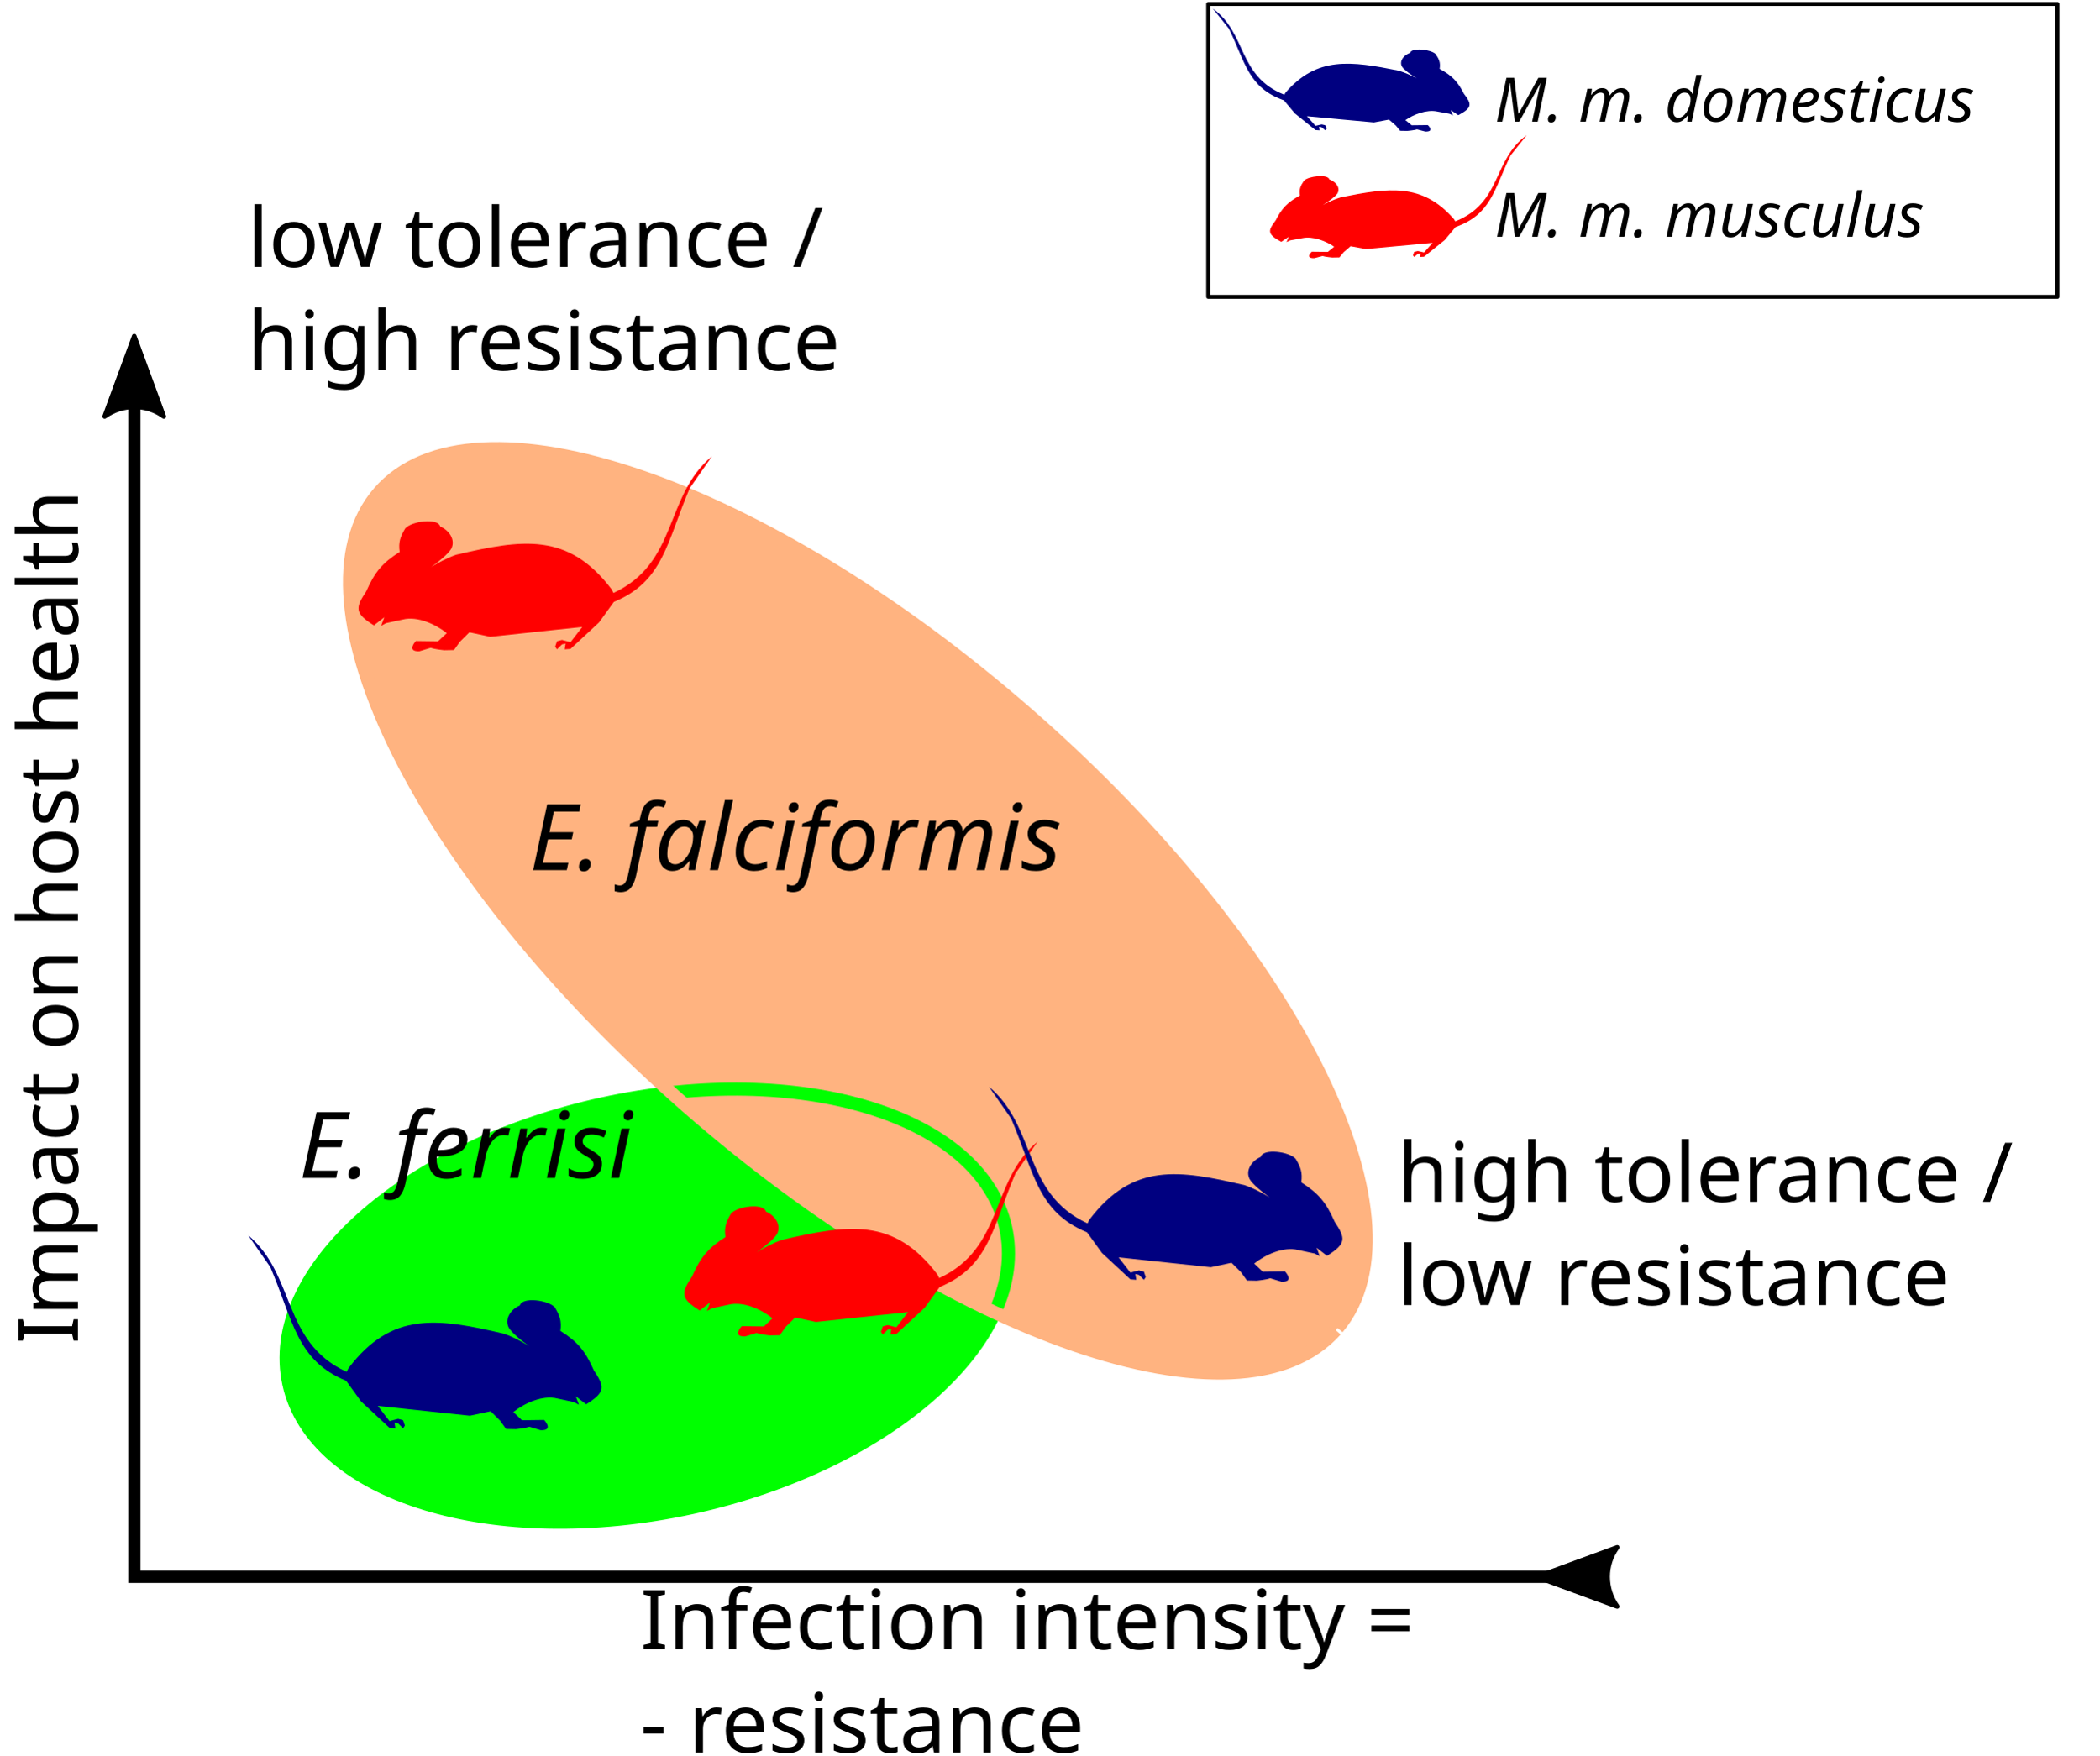
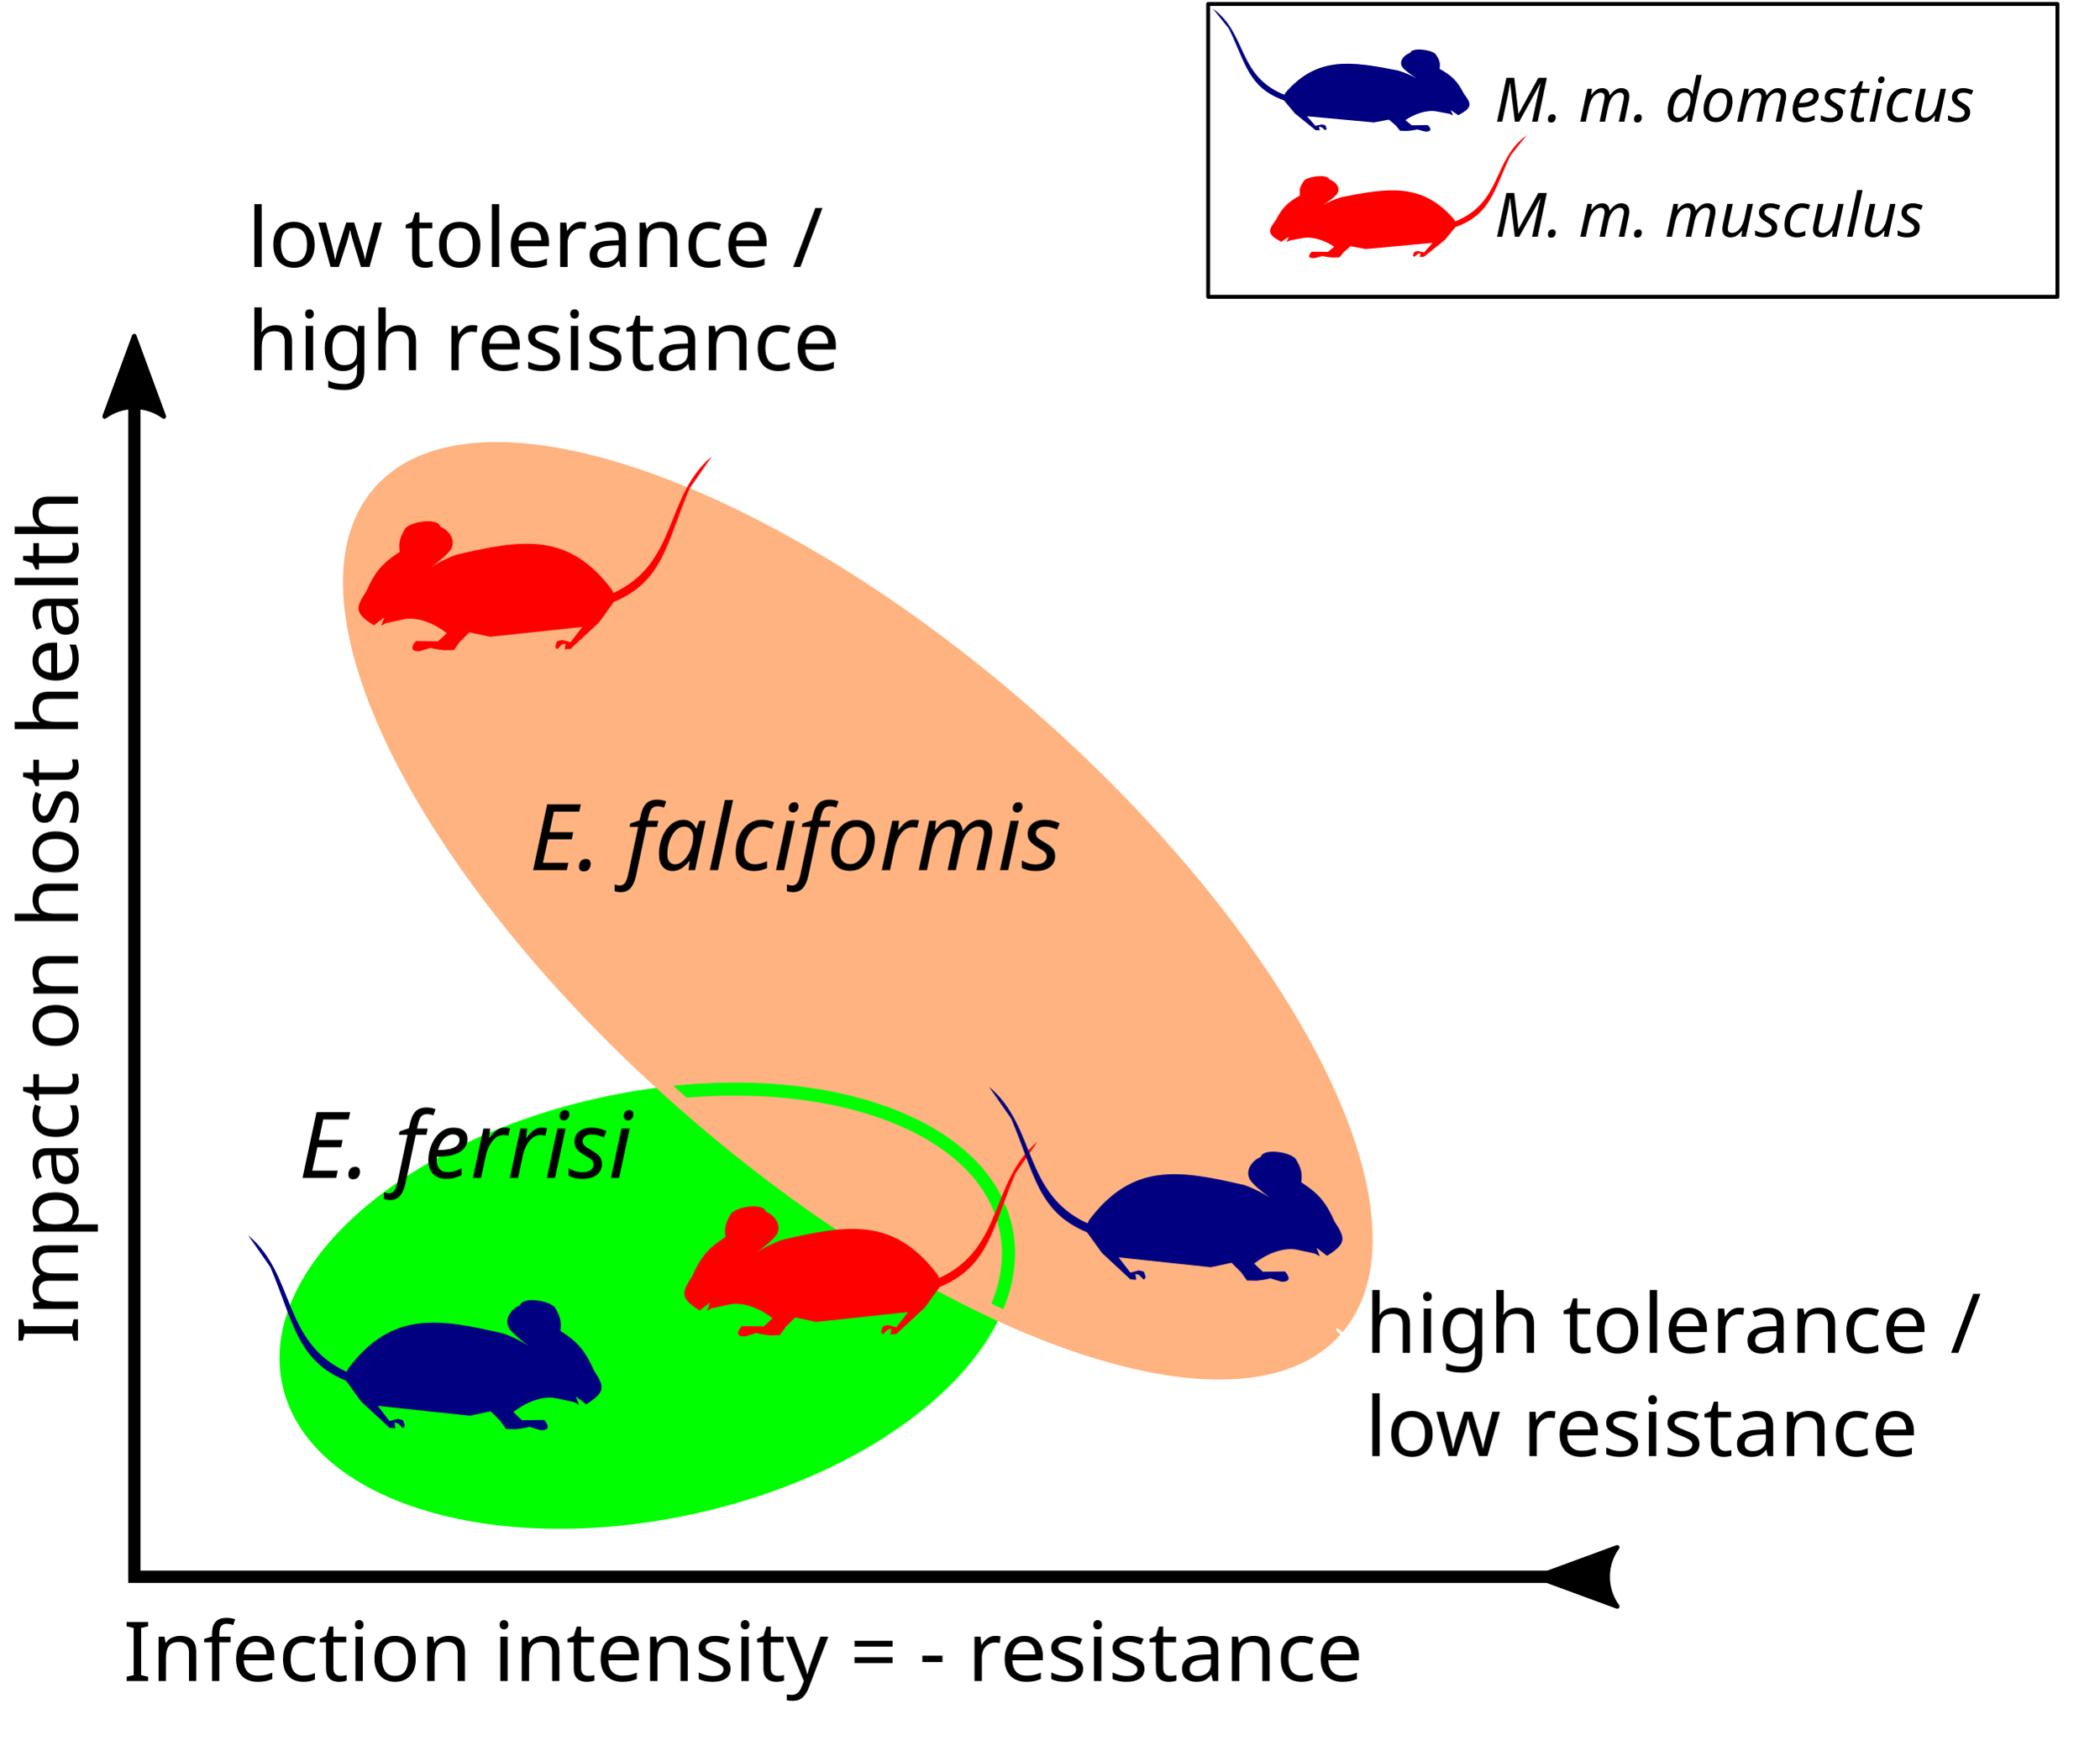
<svg xmlns="http://www.w3.org/2000/svg" version="1.1" viewBox="0 0 527.958 441.711" stroke-miterlimit="10" id="svg27" width="527.958" height="441.711" style="fill:none;stroke:none;stroke-linecap:square;stroke-miterlimit:10">
  <defs id="defs31">
    <marker orient="auto" refY="0" refX="0" id="marker1717" style="overflow:visible">
      <path id="path1715" style="fill-rule:evenodd;stroke:#000000;stroke-width:0.625;stroke-linejoin:round;stroke-opacity:1" d="M 8.719,4.034 -2.207,0.016 8.719,-4.002 c -1.745,2.372 -1.735,5.617 -6e-7,8.035 z" transform="scale(-0.6)" />
    </marker>
    <marker orient="auto" refY="0" refX="0" id="Arrow2Send" style="overflow:visible">
      <path id="path910" style="fill-rule:evenodd;stroke:#000000;stroke-width:0.625;stroke-linejoin:round;stroke-opacity:1" d="M 8.719,4.034 -2.207,0.016 8.719,-4.002 c -1.745,2.372 -1.735,5.617 -6e-7,8.035 z" transform="matrix(-0.3,0,0,-0.3,0.69,0)" />
    </marker>
    <marker orient="auto" refY="0" refX="0" id="Arrow1Send" style="overflow:visible">
      <path id="path892" d="M 0,0 5,-5 -12.5,0 5,5 Z" style="fill-rule:evenodd;stroke:#000000;stroke-width:1pt;stroke-opacity:1" transform="matrix(-0.2,0,0,-0.2,-1.2,0)" />
    </marker>
    <marker orient="auto" refY="0" refX="0" id="Arrow2Mend" style="overflow:visible">
      <path id="path904" style="fill-rule:evenodd;stroke:#000000;stroke-width:0.625;stroke-linejoin:round;stroke-opacity:1" d="M 8.719,4.034 -2.207,0.016 8.719,-4.002 c -1.745,2.372 -1.735,5.617 -6e-7,8.035 z" transform="scale(-0.6)" />
    </marker>
    <marker orient="auto" refY="0" refX="0" id="Arrow1Mend" style="overflow:visible">
      <path id="path886" d="M 0,0 5,-5 -12.5,0 5,5 Z" style="fill-rule:evenodd;stroke:#000000;stroke-width:1pt;stroke-opacity:1" transform="matrix(-0.4,0,0,-0.4,-4,0)" />
    </marker>
    <marker orient="auto" refY="0" refX="0" id="Arrow1Lstart" style="overflow:visible">
      <path id="path877" d="M 0,0 5,-5 -12.5,0 5,5 Z" style="fill-rule:evenodd;stroke:#000000;stroke-width:1pt;stroke-opacity:1" transform="matrix(0.8,0,0,0.8,10,0)" />
    </marker>
    <marker orient="auto" refY="0" refX="0" id="Arrow1Lend" style="overflow:visible">
      <path id="path880" d="M 0,0 5,-5 -12.5,0 5,5 Z" style="fill-rule:evenodd;stroke:#000000;stroke-width:1pt;stroke-opacity:1" transform="matrix(-0.8,0,0,-0.8,-10,0)" />
    </marker>
    <marker style="overflow:visible" id="marker1717p" refX="0" refY="0" orient="auto">
      <path transform="scale(-0.6)" d="M 8.719,4.034 -2.207,0.016 8.719,-4.002 c -1.745,2.372 -1.735,5.617 -6e-7,8.035 z" style="fill:#000000;fill-opacity:1;fill-rule:evenodd;stroke:#000000;stroke-width:0.625;stroke-linejoin:round;stroke-opacity:1" id="path2700" />
    </marker>
    <marker style="overflow:visible" id="marker1717g" refX="0" refY="0" orient="auto">
      <path transform="scale(-0.6)" d="M 8.719,4.034 -2.207,0.016 8.719,-4.002 c -1.745,2.372 -1.735,5.617 -6e-7,8.035 z" style="fill:#000000;fill-opacity:1;fill-rule:evenodd;stroke:#000000;stroke-width:0.625;stroke-linejoin:round;stroke-opacity:1" id="path2703" />
    </marker>
    <clipPath id="p.1-3">
      <path d="m 0,267 v 0 C 0,119.54 117.525,0 262.5,0 V 0 C 332.119,0 398.887,28.13 448.116,78.202 497.344,128.275 525,196.187 525,267 v 0 c 0,147.46 -117.525,267 -262.5,267 v 0 c -144.975,0 -262.5,-119.54 -262.5,-267 z" id="path9-6" style="clip-rule:evenodd" />
    </clipPath>
    <clipPath id="p.1-35">
      <path d="m 0,267 v 0 C 0,119.54 117.525,0 262.5,0 V 0 C 332.119,0 398.887,28.13 448.116,78.202 497.344,128.275 525,196.187 525,267 v 0 c 0,147.46 -117.525,267 -262.5,267 v 0 c -144.975,0 -262.5,-119.54 -262.5,-267 z" id="path9-62" style="clip-rule:evenodd" />
    </clipPath>
    <clipPath id="p.1-0">
      <path d="m 0,267 v 0 C 0,119.54 117.525,0 262.5,0 V 0 C 332.119,0 398.887,28.13 448.116,78.202 497.344,128.275 525,196.187 525,267 v 0 c 0,147.46 -117.525,267 -262.5,267 v 0 c -144.975,0 -262.5,-119.54 -262.5,-267 z" id="path9-9" style="clip-rule:evenodd" />
    </clipPath>
    <clipPath id="clipPath3905">
      <path d="m 0,267 v 0 C 0,119.54 117.525,0 262.5,0 V 0 C 332.119,0 398.887,28.13 448.116,78.202 497.344,128.275 525,196.187 525,267 v 0 c 0,147.46 -117.525,267 -262.5,267 v 0 c -144.975,0 -262.5,-119.54 -262.5,-267 z" id="path3903" style="clip-rule:evenodd" />
    </clipPath>
    <clipPath id="clipPath3905-6">
      <path d="m 0,267 v 0 C 0,119.54 117.525,0 262.5,0 V 0 C 332.119,0 398.887,28.13 448.116,78.202 497.344,128.275 525,196.187 525,267 v 0 c 0,147.46 -117.525,267 -262.5,267 v 0 c -144.975,0 -262.5,-119.54 -262.5,-267 z" id="path3903-0" style="clip-rule:evenodd" />
    </clipPath>
    <clipPath id="clipPath3905-1">
      <path d="m 0,267 v 0 C 0,119.54 117.525,0 262.5,0 V 0 C 332.119,0 398.887,28.13 448.116,78.202 497.344,128.275 525,196.187 525,267 v 0 c 0,147.46 -117.525,267 -262.5,267 v 0 c -144.975,0 -262.5,-119.54 -262.5,-267 z" id="path3903-2" style="clip-rule:evenodd" />
    </clipPath>
    <clipPath id="p.1">
      <path d="m 0,267 v 0 C 0,119.54 117.525,0 262.5,0 V 0 C 332.119,0 398.887,28.13 448.116,78.202 497.344,128.275 525,196.187 525,267 v 0 c 0,147.46 -117.525,267 -262.5,267 v 0 c -144.975,0 -262.5,-119.54 -262.5,-267 z" id="path9" style="clip-rule:evenodd" />
    </clipPath>
  </defs>
  <clipPath id="p.0">
    <path d="M 0,0 H 960 V 720 H 0 Z" id="path2" style="clip-rule:nonzero" />
  </clipPath>
  <path style="fill:#000000;fill-opacity:0;fill-rule:evenodd;stroke-width:0.521" id="path5" d="M -10,64.303 H 492.109 V 438.451 H -10 Z" />
  <path style="fill:#000000;fill-opacity:0;fill-rule:evenodd;stroke-width:0.521" id="path7" d="m 5.308,216.561 v 0 c 0,-79.88 64.07,-144.635 143.104,-144.635 v 0 c 37.954,0 74.353,15.238 101.19,42.363 26.837,27.124 41.914,63.913 41.914,102.272 v 0 c 0,79.88 -64.07,144.635 -143.104,144.635 v 0 c -79.034,0 -143.104,-64.755 -143.104,-144.635 z" />
  <ellipse cx="87.526" cy="356.472" rx="92.267" ry="52.027" transform="matrix(0.9769876,-0.2132959,0.2159506,0.9764043,0,0)" id="path3986" style="fill:#00ff00;stroke:none;stroke-width:3.284;stroke-linecap:butt;stroke-linejoin:round;stroke-miterlimit:30.7;stroke-dasharray:none;stroke-dashoffset:0;paint-order:markers stroke fill" />
  <path style="fill:none;stroke:#000000;stroke-width:3.084;stroke-linecap:butt;stroke-linejoin:miter;stroke-miterlimit:30.7;stroke-dasharray:none;stroke-opacity:1;marker-start:url(#marker1717p);marker-end:url(#marker1717g);paint-order:markers stroke fill" d="m 390.616,396.709 v 0 H 33.789 V 88.64" id="path875" />
  <path transform="matrix(0.7515466,0.65968,-0.6645016,0.7472868,0,0)" d="M 473.447,29.894 A 159.942,65.39 0 0 1 313.974,95.283 159.942,65.39 0 0 1 153.566,30.277 159.942,65.39 0 0 1 312.098,-35.493 159.942,65.39 0 0 1 473.436,29.127" id="path4003" style="fill:#ffb380;stroke:none;stroke-width:3.284;stroke-linecap:butt;stroke-linejoin:round;stroke-miterlimit:30.7;stroke-dasharray:none;stroke-dashoffset:0;paint-order:markers stroke fill" />
  <ellipse cx="88.006" cy="355.674" rx="92.267" ry="52.027" transform="matrix(0.9769876,-0.2132959,0.2159506,0.9764043,0,0)" id="path3986-7" style="fill:none;stroke:#00ff00;stroke-width:3.284;stroke-linecap:butt;stroke-linejoin:round;stroke-miterlimit:30.7;stroke-dasharray:none;stroke-dashoffset:0;paint-order:markers stroke fill" />
  <path transform="matrix(0.7515466,0.65968,-0.6645016,0.7472868,0,0)" d="M 473.447,29.894 A 159.942,65.39 0 0 1 313.94,95.283 159.942,65.39 0 0 1 153.566,30.25 159.942,65.39 0 0 1 312.199,-35.494 159.942,65.39 0 0 1 473.437,29.182" id="path4003-9" style="fill:none;stroke:#ffb380;stroke-width:3.284;stroke-linecap:butt;stroke-linejoin:round;stroke-miterlimit:30.7;stroke-dasharray:none;stroke-dashoffset:0;paint-order:markers stroke fill" />
-   <text id="text4037" y="416.281" x="160.492" style="font-style:normal;font-weight:normal;font-size:20.854px;line-height:1.25;font-family:sans-serif;letter-spacing:0px;word-spacing:0px;fill:#000000;fill-opacity:1;stroke:none;stroke-width:0.521" xml:space="preserve" transform="scale(1.003247,0.9967636)">
-     <tspan y="416.281" x="160.492" id="tspan4035" style="stroke-width:0.521">Infection intensity = </tspan>
-     <tspan id="tspan4039" y="442.348" x="160.492" style="stroke-width:0.521">- resistance</tspan>
+   <text id="text4037" y="424.307" x="30.913" style="font-style:normal;font-weight:normal;font-size:20.854px;line-height:1.25;font-family:sans-serif;letter-spacing:0px;word-spacing:0px;fill:#000000;fill-opacity:1;stroke:none;stroke-width:0.521" xml:space="preserve" transform="scale(1.003247,0.9967636)">
+     <tspan id="tspan4039" y="424.307" x="30.913" style="stroke-width:0.521">Infection intensity = - resistance</tspan>
  </text>
  <text transform="matrix(0,-0.9967636,1.003247,0,0,0)" id="text4037-2" y="19.537" x="-339.219" style="font-style:normal;font-weight:normal;font-size:20.854px;line-height:1.25;font-family:sans-serif;letter-spacing:0px;word-spacing:0px;fill:#000000;fill-opacity:1;stroke:none;stroke-width:0.521" xml:space="preserve">
    <tspan id="tspan4039-2" y="19.537" x="-339.219" style="stroke-width:0.521">Impact on host health </tspan>
  </text>
  <text id="text4066" y="67.377" x="61.991" style="font-style:normal;font-weight:normal;font-size:20.854px;line-height:1.25;font-family:sans-serif;letter-spacing:0px;word-spacing:0px;fill:#000000;fill-opacity:1;stroke:none;stroke-width:0.521" xml:space="preserve" transform="scale(1.003247,0.9967636)">
    <tspan y="67.377" x="61.991" id="tspan4064" style="stroke-width:0.521">low tolerance / </tspan>
    <tspan id="tspan4106" y="93.444" x="61.991" style="stroke-width:0.521">high resistance</tspan>
  </text>
-   <text id="text4066-5" y="303.348" x="350.249" style="font-style:normal;font-weight:normal;font-size:20.854px;line-height:1.25;font-family:sans-serif;letter-spacing:0px;word-spacing:0px;fill:#000000;fill-opacity:1;stroke:none;stroke-width:0.521" xml:space="preserve" transform="scale(1.003247,0.9967636)">
-     <tspan y="303.348" x="350.249" id="tspan4064-9" style="stroke-width:0.521">high tolerance / </tspan>
-     <tspan id="tspan4104" y="329.415" x="350.249" style="stroke-width:0.521">low resistance</tspan>
+   <text id="text4066-5" y="341.471" x="342.275" style="font-style:normal;font-weight:normal;font-size:20.854px;line-height:1.25;font-family:sans-serif;letter-spacing:0px;word-spacing:0px;fill:#000000;fill-opacity:1;stroke:none;stroke-width:0.521" xml:space="preserve" transform="scale(1.003247,0.9967636)">
+     <tspan y="341.471" x="342.275" id="tspan4064-9" style="stroke-width:0.521">high tolerance / </tspan>
+     <tspan id="tspan4104" y="367.538" x="342.275" style="stroke-width:0.521">low resistance</tspan>
  </text>
  <text xml:space="preserve" style="font-style:normal;font-weight:normal;font-size:23.268px;line-height:1.25;font-family:sans-serif;letter-spacing:0px;word-spacing:0px;fill:#000000;fill-opacity:1;stroke:none;stroke-width:0.582" x="132.598" y="219.794" id="text4151" transform="scale(1.004062,0.9959547)">
    <tspan id="tspan4149" x="132.598" y="219.794" style="font-style:italic;font-variant:normal;font-weight:normal;font-stretch:normal;font-family:sans-serif;-inkscape-font-specification:'sans-serif Italic';stroke-width:0.582">E. falciformis</tspan>
  </text>
  <text xml:space="preserve" style="font-style:normal;font-weight:normal;font-size:23.268px;line-height:1.25;font-family:sans-serif;letter-spacing:0px;word-spacing:0px;fill:#000000;fill-opacity:1;stroke:none;stroke-width:0.582" x="74.821" y="297.569" id="text4151-2" transform="scale(1.004062,0.9959547)">
    <tspan id="tspan4149-2" x="74.821" y="297.569" style="font-style:italic;font-variant:normal;font-weight:normal;font-stretch:normal;font-family:sans-serif;-inkscape-font-specification:'sans-serif Italic';stroke-width:0.582">E. ferrisi</tspan>
  </text>
  <path d="m 235.767,320.659 0.453,0.899 c 16.329,-7.528 12.788,-24.416 24.758,-34.356 l -5.567,7.996 c -5.785,13.548 -6.583,23.472 -19.079,28.613 l -3.747,5.182 -7.155,6.647 -1.475,0.112 0.228,-1.464 -0.91,0.226 -1.251,1.237 -0.453,-0.677 0.453,-1.352 1.251,-0.338 2.156,0.564 2.954,-3.829 -23.167,2.477 -5.223,-1.125 -2.385,2.366 -1.49,2.088 -2.486,0.051 c 0,0 -2.44,-0.244 -3.352,-0.609 l -2.872,0.869 c -3.407,0.112 -0.867,-2.577 -0.867,-2.577 l 5.57,0.073 2.191,-2.055 c -2.744,-2.212 -7.386,-4.357 -11.052,-3.425 l -4.204,0.9 -1.248,0.676 0.794,-2.14 -2.613,2.028 c -4.943,-3.066 -4.66,-4.435 -1.928,-8.56 2.148,-4.909 4.134,-7.209 8.405,-9.912 -0.353,-2.498 0.176,-3.859 1.396,-5.908 1.548,-1.825 8.241,-2.758 8.812,-0.458 -0.402,1.659 -2.515,0.196 -4.599,1.515 l -3.793,5.009 c 2.707,-3.886 1.889,-7.218 6.884,-6.913 2.868,0.217 5.64,3.223 4.298,5.911 -0.742,1.355 -3.425,3.407 -3.817,3.705 -3.282,2.496 0.304,-0.501 5.038,-2.154 16.517,-3.862 28.159,-5.748 39.092,8.708 z" style="fill:#ff0000;fill-opacity:1;fill-rule:nonzero;stroke:none;stroke-width:0.776" id="path752" />
  <path d="m 153.83,148.277 0.453,0.899 c 16.329,-7.528 12.788,-24.416 24.758,-34.356 l -5.567,7.996 c -5.785,13.548 -6.583,23.472 -19.079,28.613 l -3.747,5.182 -7.155,6.647 -1.475,0.112 0.228,-1.464 -0.91,0.226 -1.251,1.237 -0.453,-0.677 0.453,-1.352 1.251,-0.338 2.156,0.564 2.954,-3.829 -23.167,2.477 -5.223,-1.125 -2.385,2.366 -1.49,2.088 -2.486,0.051 c 0,0 -2.44,-0.244 -3.352,-0.609 l -2.872,0.869 c -3.407,0.112 -0.867,-2.577 -0.867,-2.577 l 5.57,0.073 2.191,-2.055 c -2.744,-2.212 -7.386,-4.357 -11.052,-3.425 l -4.204,0.9 -1.248,0.676 0.794,-2.14 -2.613,2.028 c -4.943,-3.066 -4.66,-4.435 -1.928,-8.56 2.148,-4.909 4.134,-7.209 8.405,-9.912 -0.353,-2.498 0.176,-3.859 1.396,-5.908 1.548,-1.825 8.241,-2.758 8.812,-0.458 -0.402,1.659 -2.515,0.196 -4.599,1.515 l -3.793,5.009 c 2.707,-3.886 1.889,-7.218 6.884,-6.913 2.868,0.217 5.64,3.223 4.298,5.911 -0.742,1.355 -3.425,3.406 -3.817,3.705 -3.282,2.496 0.304,-0.501 5.038,-2.154 16.517,-3.862 28.159,-5.748 39.092,8.708 z" style="fill:#ff0000;fill-opacity:1;fill-rule:nonzero;stroke:none;stroke-width:0.776" id="path752-3" />
  <path d="m 87.626,344.256 -0.453,0.899 C 70.844,337.626 74.385,320.738 62.415,310.799 l 5.567,7.996 c 5.785,13.548 6.583,23.472 19.079,28.613 l 3.747,5.182 7.155,6.647 1.475,0.112 -0.228,-1.464 0.91,0.226 1.251,1.237 0.453,-0.677 -0.453,-1.352 -1.251,-0.338 -2.156,0.564 -2.954,-3.829 23.167,2.477 5.223,-1.125 2.385,2.366 1.491,2.088 2.486,0.051 c 0,0 2.44,-0.244 3.352,-0.609 l 2.872,0.869 c 3.407,0.112 0.867,-2.577 0.867,-2.577 l -5.57,0.073 -2.191,-2.055 c 2.744,-2.212 7.386,-4.357 11.052,-3.425 l 4.204,0.9 1.248,0.676 -0.794,-2.14 2.613,2.028 c 4.943,-3.066 4.66,-4.435 1.928,-8.56 -2.148,-4.909 -4.13,-7.209 -8.402,-9.912 0.353,-2.498 -0.176,-3.859 -1.396,-5.908 -1.551,-1.825 -8.244,-2.758 -8.815,-0.458 0.401,1.659 2.518,0.196 4.599,1.515 l 3.793,5.009 c -2.707,-3.886 -1.889,-7.218 -6.881,-6.913 -2.871,0.217 -5.643,3.223 -4.301,5.911 0.745,1.355 3.425,3.407 3.817,3.705 3.285,2.496 -0.304,-0.501 -5.038,-2.154 -16.517,-3.862 -28.159,-5.748 -39.092,8.708 z" style="fill:#000080;fill-opacity:1;fill-rule:nonzero;stroke:none;stroke-width:0.776" id="path704" />
  <path d="m 273.967,306.895 -0.453,0.899 c -16.329,-7.528 -12.788,-24.416 -24.758,-34.356 l 5.567,7.996 c 5.785,13.548 6.583,23.472 19.079,28.613 l 3.747,5.182 7.155,6.647 1.475,0.112 -0.228,-1.464 0.91,0.226 1.251,1.237 0.453,-0.677 -0.453,-1.352 -1.251,-0.338 -2.156,0.564 -2.954,-3.829 23.167,2.477 5.223,-1.125 2.385,2.366 1.491,2.088 2.486,0.051 c 0,0 2.44,-0.244 3.352,-0.609 l 2.872,0.869 c 3.407,0.112 0.867,-2.577 0.867,-2.577 l -5.57,0.073 -2.191,-2.055 c 2.744,-2.212 7.386,-4.357 11.052,-3.425 l 4.204,0.9 1.248,0.676 -0.794,-2.14 2.613,2.028 c 4.943,-3.066 4.66,-4.435 1.928,-8.56 -2.148,-4.909 -4.13,-7.209 -8.402,-9.912 0.353,-2.498 -0.176,-3.859 -1.396,-5.908 -1.551,-1.825 -8.244,-2.758 -8.815,-0.458 0.401,1.659 2.518,0.196 4.599,1.515 l 3.793,5.009 c -2.707,-3.886 -1.889,-7.218 -6.881,-6.913 -2.871,0.217 -5.643,3.223 -4.301,5.911 0.745,1.355 3.425,3.407 3.817,3.705 3.285,2.496 -0.304,-0.501 -5.038,-2.154 -16.517,-3.862 -28.159,-5.748 -39.092,8.708 z" style="fill:#000080;fill-opacity:1;fill-rule:nonzero;stroke:none;stroke-width:0.776" id="path704-6" />
  <path d="m 323.35,23.269 -0.329,0.567 C 311.158,19.085 313.731,8.426 305.035,2.153 l 4.044,5.047 c 4.203,8.551 4.782,14.814 13.86,18.059 l 2.722,3.27 5.198,4.195 1.071,0.071 -0.166,-0.924 0.661,0.143 0.909,0.781 0.329,-0.427 -0.329,-0.853 -0.909,-0.213 -1.566,0.356 -2.146,-2.417 16.83,1.563 3.794,-0.71 1.732,1.493 1.083,1.318 1.806,0.032 c 0,0 1.772,-0.154 2.435,-0.385 l 2.086,0.548 c 2.475,0.071 0.63,-1.626 0.63,-1.626 l -4.046,0.046 -1.591,-1.297 c 1.994,-1.396 5.366,-2.75 8.029,-2.162 l 3.054,0.568 0.906,0.427 -0.577,-1.35 1.899,1.28 c 3.591,-1.935 3.385,-2.799 1.401,-5.403 -1.56,-3.098 -3.001,-4.55 -6.103,-6.256 0.256,-1.577 -0.128,-2.436 -1.014,-3.729 -1.127,-1.152 -5.989,-1.74 -6.404,-0.289 0.291,1.047 1.829,0.124 3.341,0.956 l 2.756,3.161 c -1.966,-2.453 -1.372,-4.555 -4.999,-4.363 -2.086,0.137 -4.099,2.034 -3.124,3.731 0.541,0.855 2.488,2.15 2.773,2.339 2.387,1.575 -0.221,-0.316 -3.66,-1.36 -11.999,-2.438 -20.456,-3.628 -28.398,5.496 z" style="fill:#000080;fill-opacity:1;fill-rule:nonzero;stroke:none;stroke-width:0.525;stroke-linecap:square;stroke-miterlimit:10" id="path704-6-7" />
  <path d="m 365.683,55.122 0.329,0.567 c 11.862,-4.751 9.29,-15.41 17.986,-21.683 l -4.044,5.047 c -4.203,8.551 -4.782,14.814 -13.86,18.059 l -2.722,3.27 -5.198,4.195 -1.071,0.071 0.166,-0.924 -0.661,0.143 -0.909,0.781 -0.329,-0.427 0.329,-0.853 0.909,-0.213 1.566,0.356 2.146,-2.417 -16.83,1.563 -3.794,-0.71 -1.732,1.493 -1.083,1.318 -1.806,0.032 c 0,0 -1.772,-0.154 -2.435,-0.385 l -2.086,0.548 c -2.475,0.071 -0.63,-1.626 -0.63,-1.626 l 4.046,0.046 1.591,-1.297 c -1.994,-1.396 -5.366,-2.75 -8.029,-2.162 l -3.054,0.568 -0.906,0.427 0.577,-1.35 -1.899,1.28 c -3.591,-1.935 -3.385,-2.799 -1.401,-5.403 1.56,-3.098 3.003,-4.55 6.106,-6.256 -0.256,-1.577 0.128,-2.436 1.014,-3.729 1.125,-1.152 5.986,-1.74 6.402,-0.289 -0.292,1.047 -1.827,0.124 -3.341,0.956 l -2.756,3.161 c 1.966,-2.453 1.372,-4.555 5.001,-4.363 2.083,0.137 4.097,2.034 3.122,3.731 -0.539,0.855 -2.488,2.15 -2.773,2.339 -2.384,1.575 0.221,-0.316 3.66,-1.36 11.999,-2.438 20.456,-3.628 28.398,5.496 z" style="fill:#ff0000;fill-opacity:1;fill-rule:nonzero;stroke:none;stroke-width:0.525;stroke-linecap:square;stroke-miterlimit:10" id="path752-3-5" />
  <text xml:space="preserve" style="font-style:normal;font-weight:normal;font-size:23.268px;line-height:1.25;font-family:sans-serif;letter-spacing:0px;word-spacing:0px;fill:#000000;fill-opacity:1;stroke:none;stroke-width:0.582" x="374.383" y="30.729" id="text1048" transform="scale(1.004062,0.9959547)">
    <tspan x="374.383" y="30.729" id="tspan1050" style="font-style:italic;font-variant:normal;font-weight:normal;font-stretch:normal;font-size:15.512px;font-family:sans-serif;-inkscape-font-specification:'sans-serif Italic';stroke-width:0.582">M. m. domesticus</tspan>
    <tspan x="374.383" y="59.814" id="tspan1054" style="font-style:italic;font-variant:normal;font-weight:normal;font-stretch:normal;font-size:15.512px;font-family:sans-serif;-inkscape-font-specification:'sans-serif Italic';stroke-width:0.582">M. m. musculus</tspan>
  </text>
  <text xml:space="preserve" style="font-style:normal;font-weight:normal;font-size:23.268px;line-height:1.25;font-family:sans-serif;letter-spacing:0px;word-spacing:0px;fill:#000000;fill-opacity:1;stroke:none;stroke-width:0.582" x="457.962" y="61.66" id="text1058" transform="scale(1.004062,0.9959547)">
    <tspan id="tspan1056" x="457.962" y="61.66" style="stroke-width:0.582"> </tspan>
  </text>
  <rect style="fill:none;stroke:#000000;stroke-width:0.989;stroke-linecap:butt;stroke-linejoin:round;stroke-miterlimit:30.7;stroke-dasharray:none;stroke-dashoffset:0;paint-order:markers stroke fill" id="rect1060" width="213.597" height="73.678" x="303.867" y="0.994" />
</svg>
